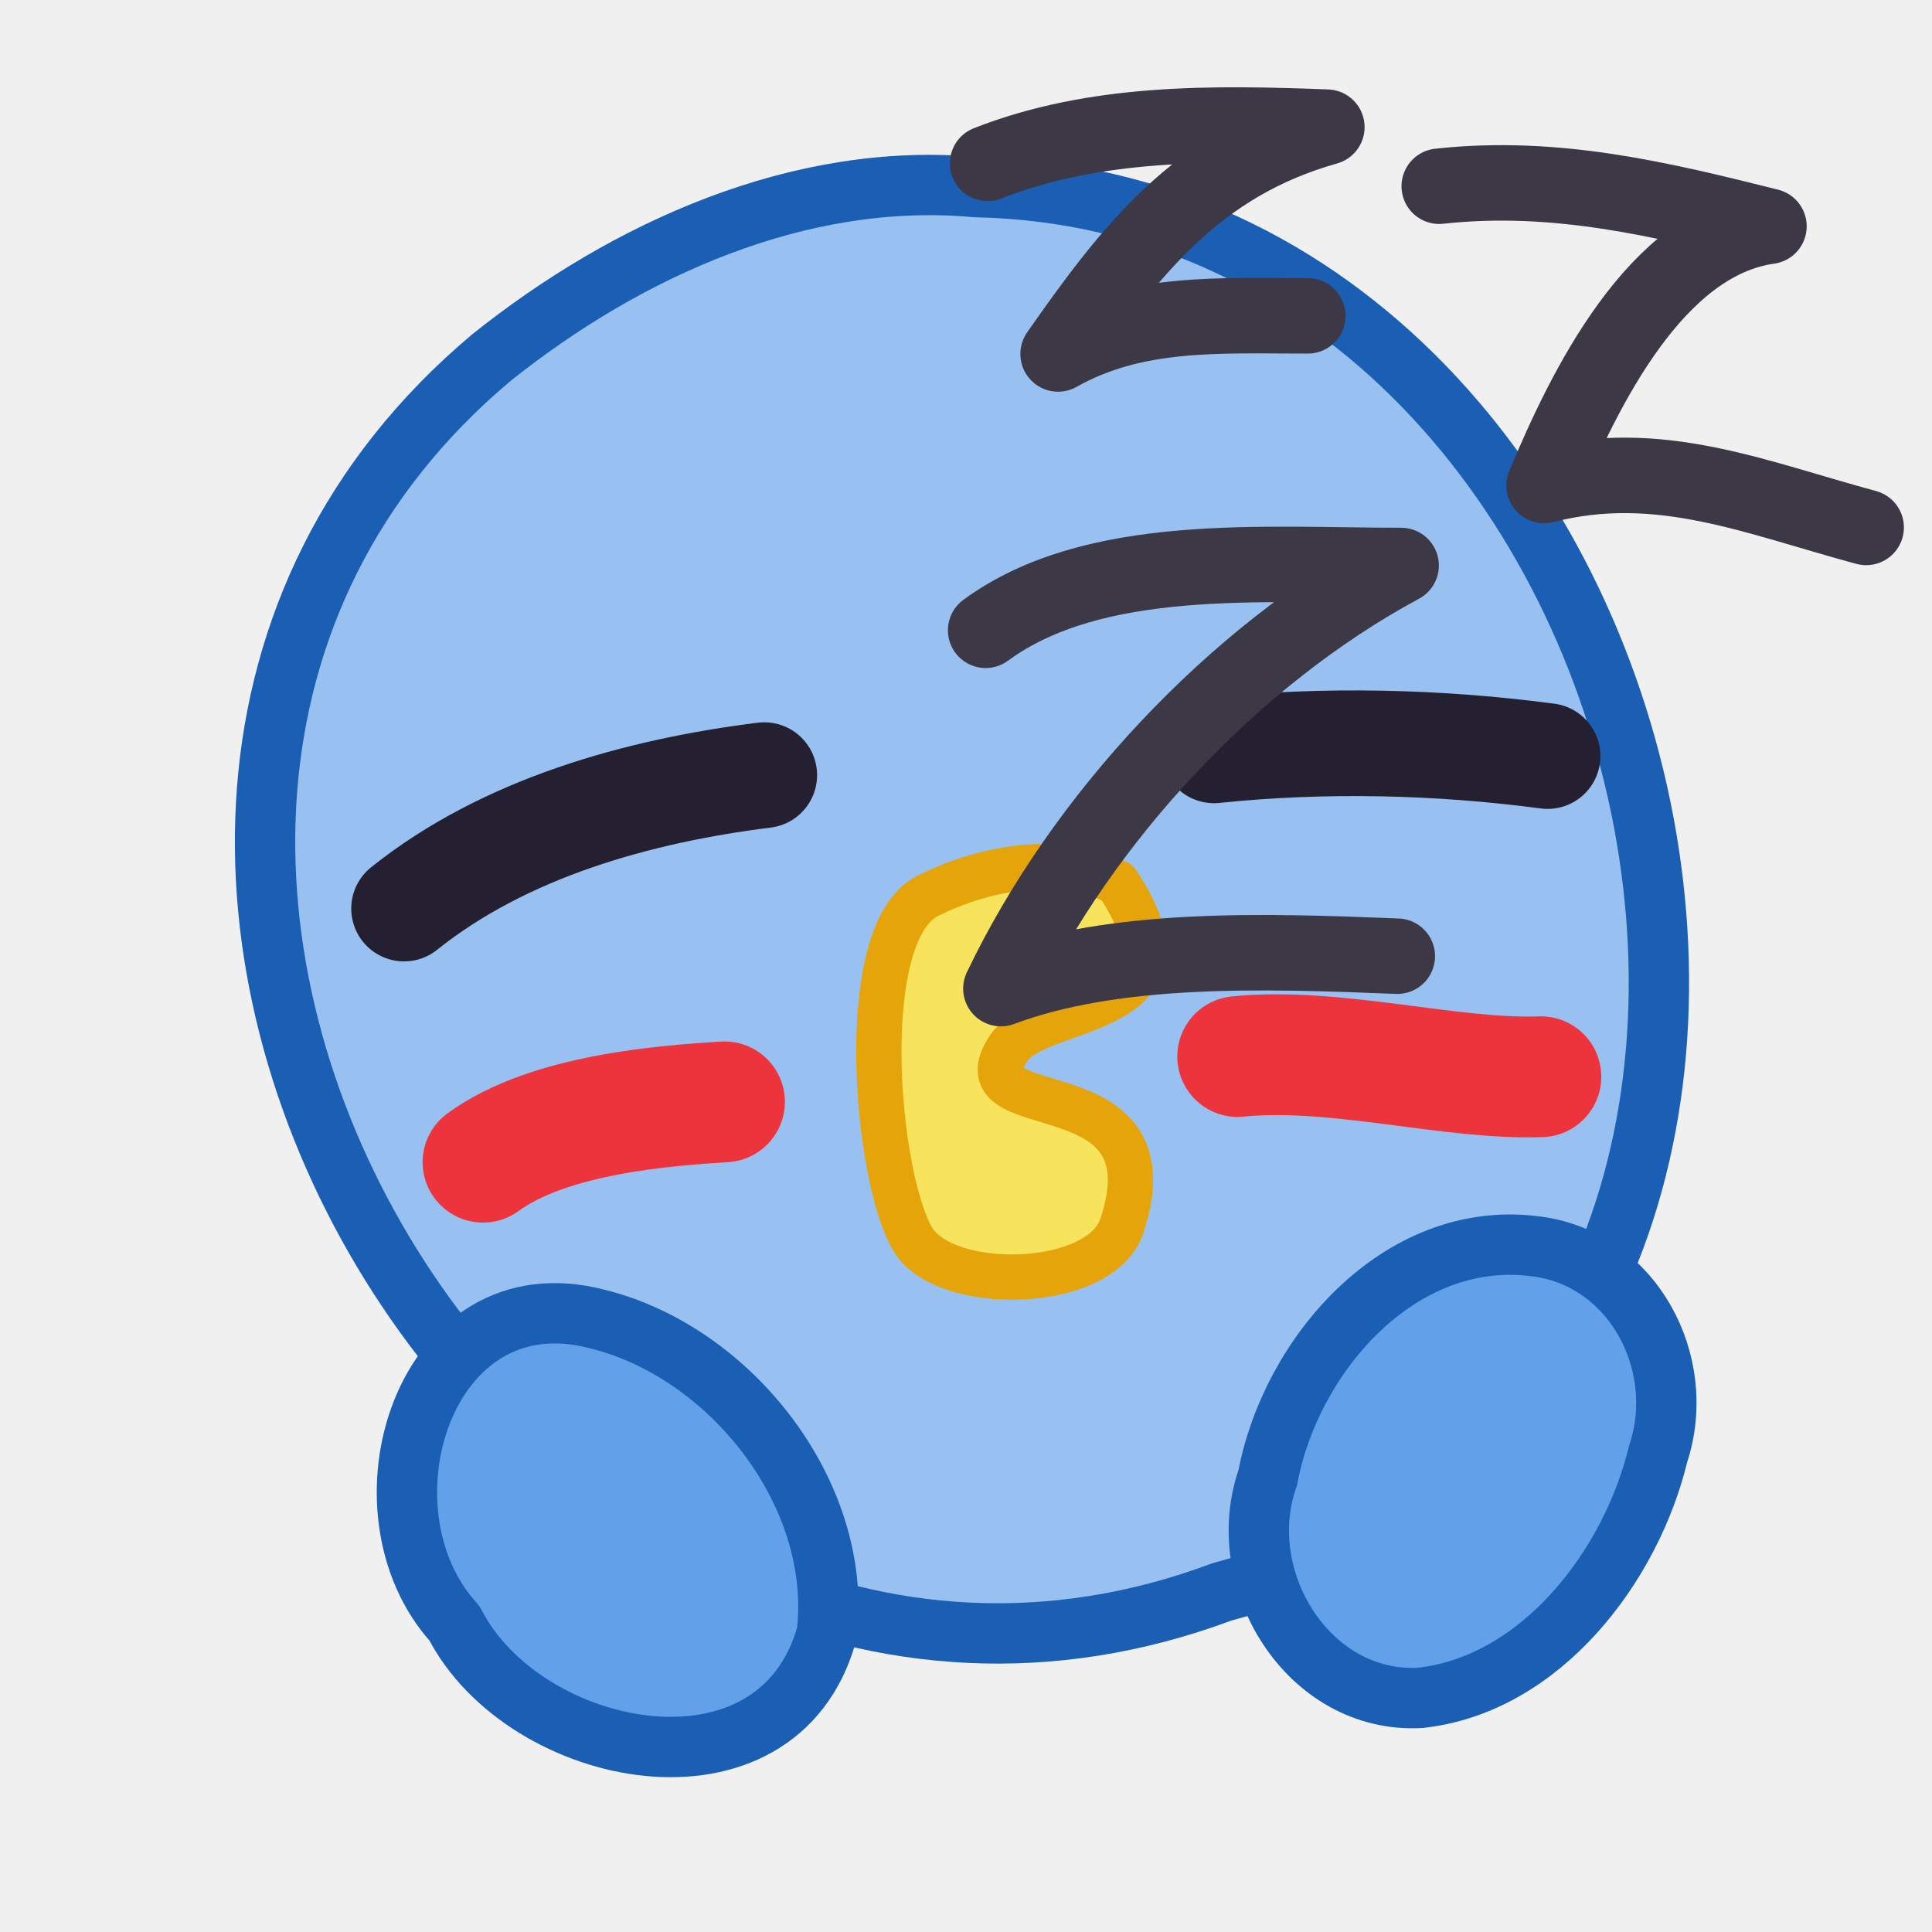
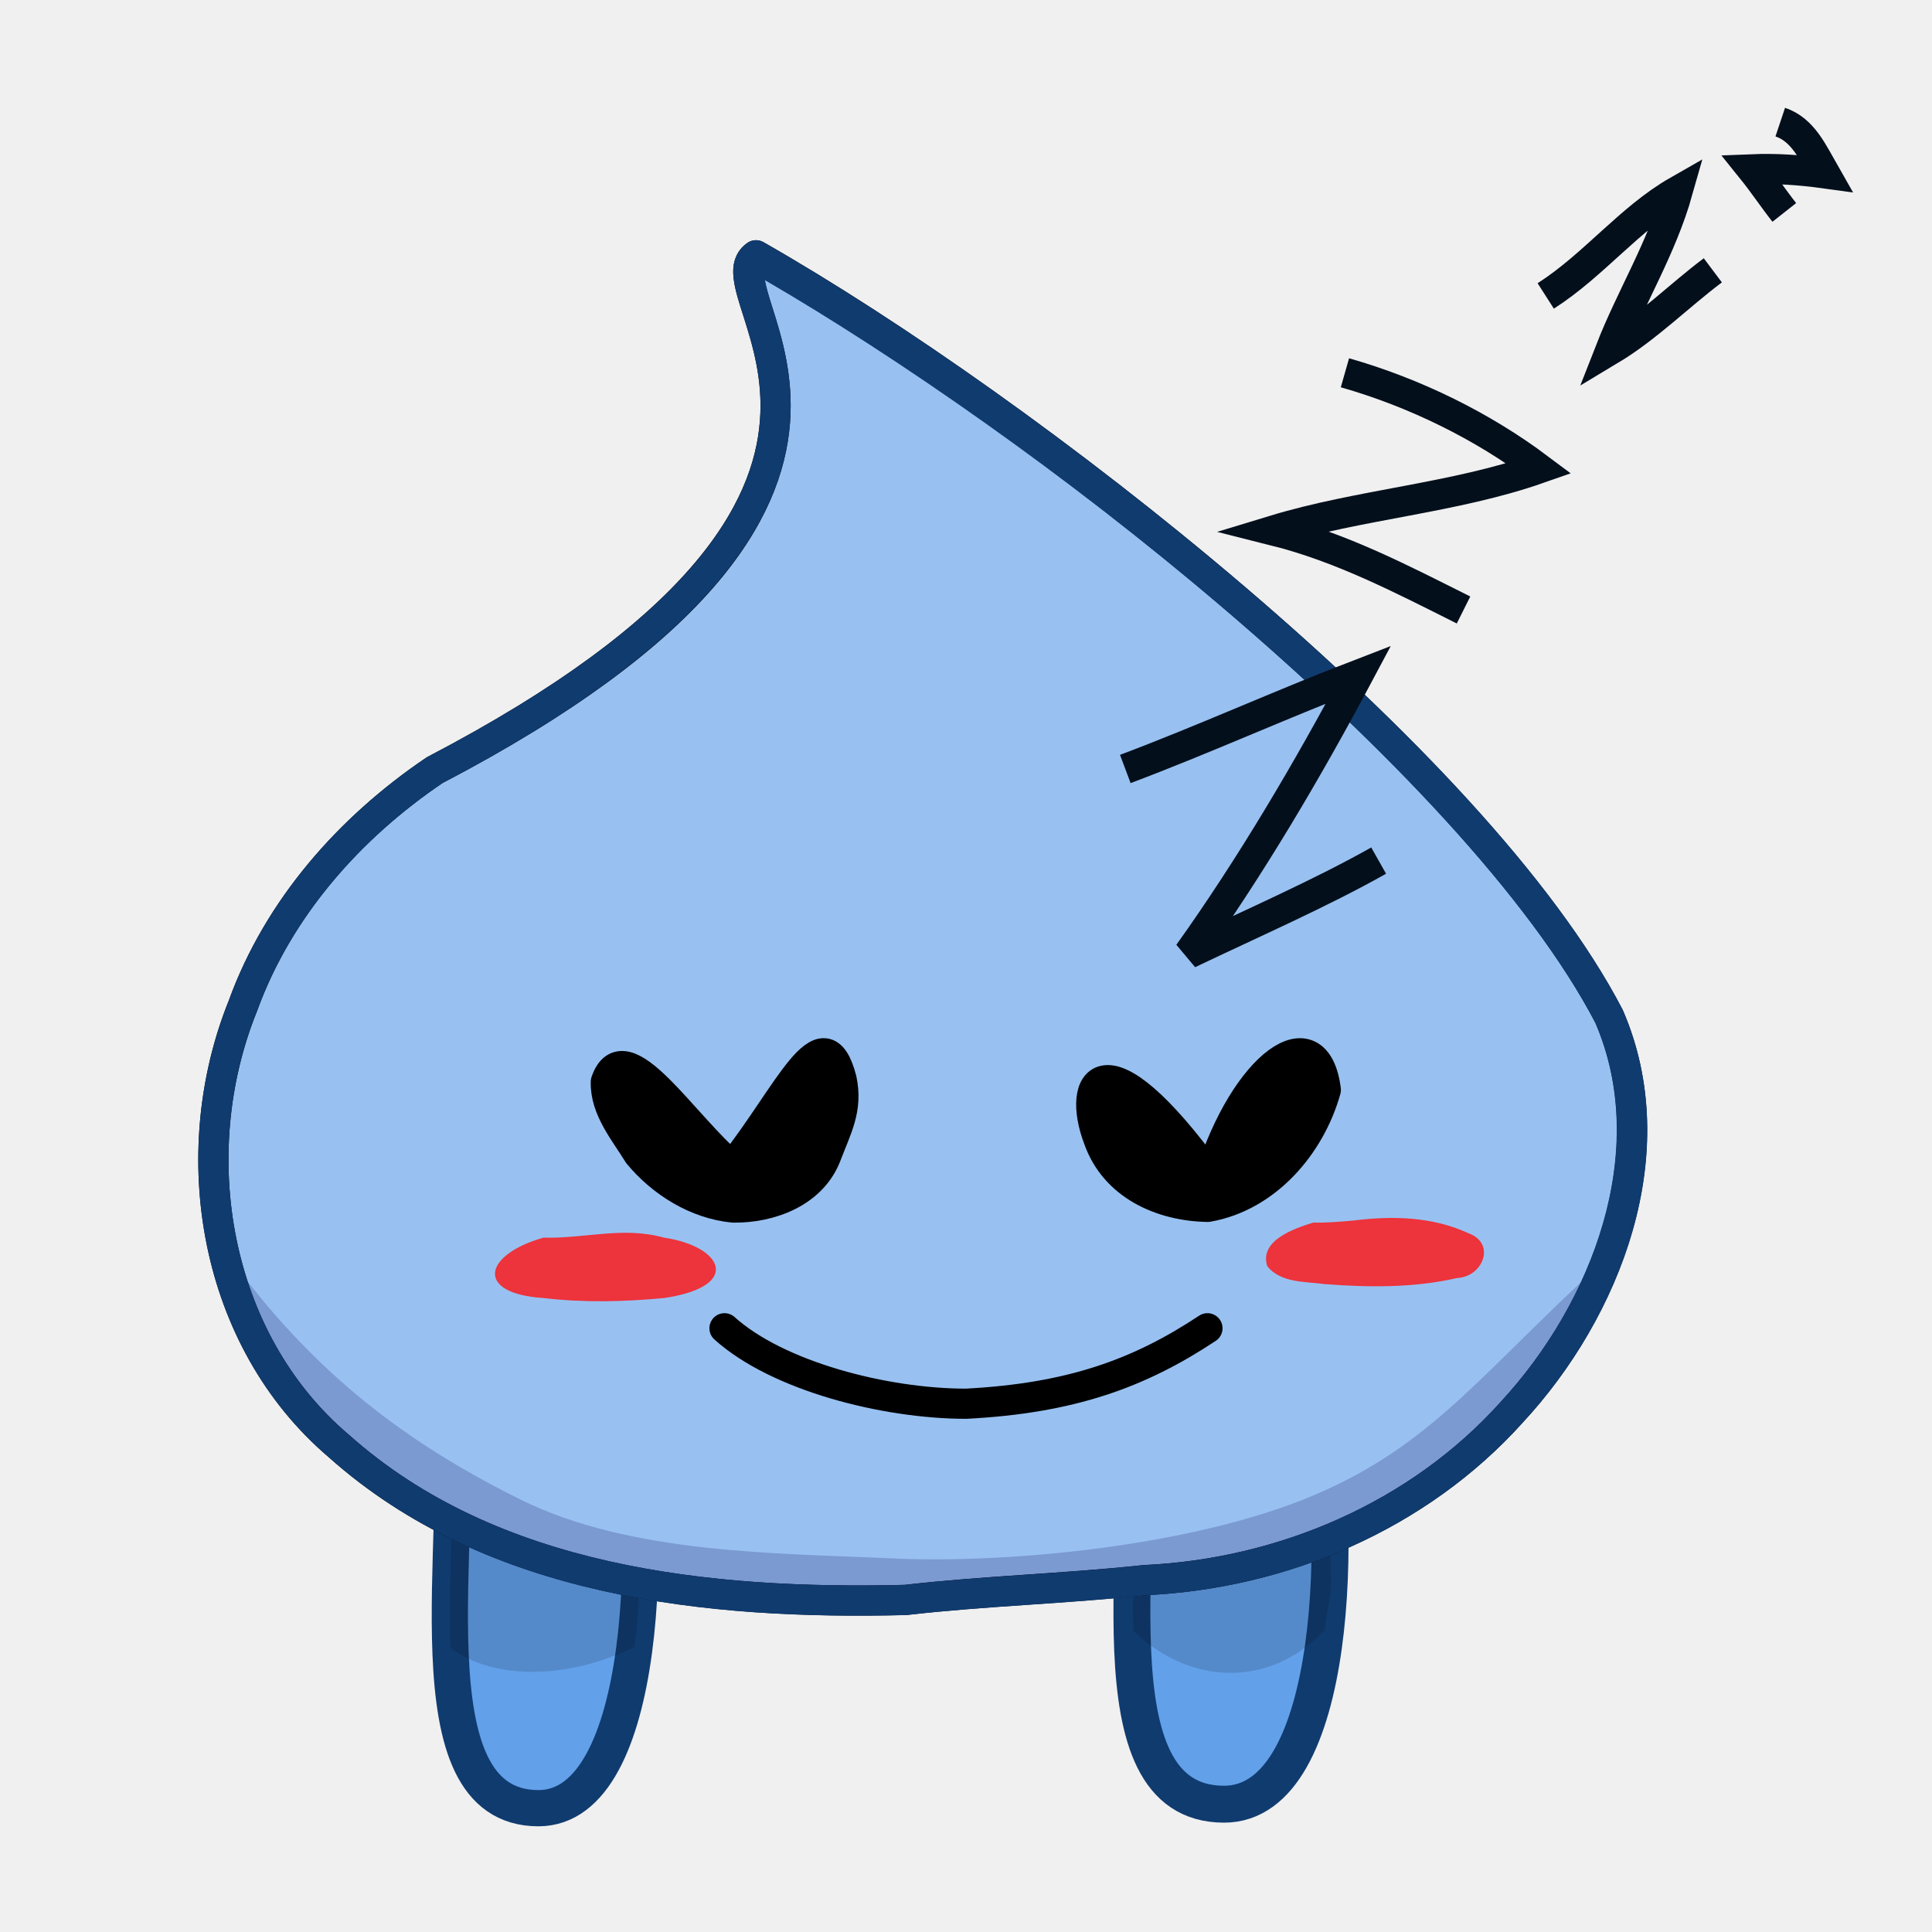
<svg xmlns="http://www.w3.org/2000/svg" width="128" height="128" viewBox="0 0 33.867 33.867" version="1.1" id="svg8">
  <defs id="defs2" />
  <g id="layer1" transform="translate(0,-263.1333)">
-     <path style="opacity:1;fill:#98c1f1;fill-opacity:1;fill-rule:nonzero;stroke:#1a5fb4;stroke-width:1.058;stroke-linecap:round;stroke-linejoin:round;stroke-miterlimit:4;stroke-dasharray:none;stroke-opacity:1;paint-order:normal" d="m 17.113,266.413 c 12.771,0.284 17.003,21.234 4.304,24.626 -12.108,4.528 -22.833,-13.224 -12.799,-21.64 2.367,-1.891 5.405,-3.271 8.495,-2.985 z" id="rect836" />
-     <path style="fill:#f8e45c;fill-opacity:1;stroke:#e5a50a;stroke-width:0.794;stroke-linecap:round;stroke-linejoin:round;stroke-miterlimit:4;stroke-dasharray:none;stroke-opacity:1" d="m 19.584,278.605 c -1.058,-0.529 -2.399,-0.23 -3.321,0.232 -1.288,0.644 -0.909,4.943 -0.26,6.024 0.563,0.939 3.287,0.887 3.662,-0.236 0.949,-2.847 -2.919,-1.717 -1.984,-3.118 0.535,-0.803 3.492,-0.52 1.904,-2.901 z" id="path1003" />
-     <path style="fill:#62a0ea;fill-opacity:1;stroke:#1a5fb4;stroke-width:1.058;stroke-linecap:round;stroke-linejoin:round;stroke-miterlimit:4;stroke-dasharray:none;stroke-opacity:1" d="m 24.887,292.897 c -1.96,0.1 -3.291,-2.091 -2.664,-3.859 0.403,-2.152 2.306,-4.349 4.662,-4.061 1.732,0.19 2.709,2.05 2.183,3.636 -0.471,1.965 -2.052,4.055 -4.18,4.284 z" id="path1005" />
-     <path style="fill:#62a0ea;fill-opacity:1;stroke:#1a5fb4;stroke-width:1.058;stroke-linecap:round;stroke-linejoin:round;stroke-miterlimit:4;stroke-dasharray:none;stroke-opacity:1" d="m 14.494,291.767 c -0.861,3.106 -5.306,2.21 -6.527,-0.178 -1.806,-1.975 -0.546,-6.14 2.51,-5.332 2.333,0.578 4.299,3.07 4.017,5.511 z" id="path1005-9" />
-     <path style="fill:none;stroke:#ed333b;stroke-width:2.117;stroke-linecap:round;stroke-linejoin:round;stroke-opacity:1;stroke-miterlimit:4;stroke-dasharray:none" d="M 8.467,283.506 C 9.632,282.656 11.676,282.514 12.7,282.448" id="path1037" />
-     <path style="fill:none;stroke:#ed333b;stroke-width:2.117;stroke-linecap:round;stroke-linejoin:round;stroke-miterlimit:4;stroke-dasharray:none;stroke-opacity:1" d="m 21.696,281.654 c 1.72,-0.173 3.726,0.412 5.315,0.354" id="path1041" />
-     <path style="fill:none;stroke:#241f31;stroke-width:1.852;stroke-linecap:round;stroke-linejoin:round;stroke-opacity:1;stroke-miterlimit:4;stroke-dasharray:none" d="m 7.083,279.06 c 1.764,-1.411 4.1,-2.062 6.314,-2.339" id="path823" />
-     <path style="fill:none;stroke:#241f31;stroke-width:1.852;stroke-linecap:round;stroke-linejoin:round;stroke-opacity:1;stroke-miterlimit:4;stroke-dasharray:none" d="m 21.281,276.287 c 1.935,-0.202 3.954,-0.152 5.847,0.1" id="path825" />
-     <path style="fill:none;stroke:#3d3846;stroke-width:1.323;stroke-linecap:round;stroke-linejoin:round;stroke-miterlimit:4;stroke-dasharray:none;stroke-opacity:1" d="m 17.278,274.182 c 1.902,-1.395 4.864,-1.136 7.283,-1.136 -2.961,1.594 -5.597,4.449 -7.016,7.417 2.008,-0.749 4.609,-0.662 6.949,-0.568" id="path821" />
-     <path style="fill:none;stroke:#3d3846;stroke-width:1.323;stroke-linecap:round;stroke-linejoin:round;stroke-miterlimit:4;stroke-dasharray:none;stroke-opacity:1" d="m 25.229,266.398 c 2.034,-0.223 3.886,0.228 5.78,0.702 -1.984,0.277 -3.232,2.84 -3.942,4.544 2.01,-0.519 3.707,0.213 5.646,0.735" id="path824" />
-     <path style="fill:none;stroke:#3d3846;stroke-width:1.323;stroke-linecap:round;stroke-linejoin:round;stroke-miterlimit:4;stroke-dasharray:none;stroke-opacity:1" d="m 17.312,265.997 c 1.877,-0.738 3.929,-0.712 5.947,-0.635 -2.279,0.645 -3.434,2.151 -4.711,3.976 1.352,-0.762 2.815,-0.668 4.377,-0.668" id="path826" />
+     <path style="opacity:1;fill:#98c1f1;fill-opacity:1;fill-rule:nonzero;stroke:#1a5fb4;stroke-width:1.058;stroke-linecap:round;stroke-linejoin:round;stroke-miterlimit:4;stroke-dasharray:none;stroke-opacity:1;paint-order:normal" d="m -15.694,266.967 c 12.771,0.284 17.003,21.234 4.304,24.626 -12.108,4.528 -22.833,-13.224 -12.799,-21.64 2.367,-1.891 5.405,-3.271 8.495,-2.985 z" id="rect836" />
+     <path style="fill:#241f31;fill-opacity:1;stroke:none;stroke-width:1.058;stroke-linecap:round;stroke-linejoin:round;stroke-miterlimit:4;stroke-dasharray:none;stroke-opacity:1" d="m -23.999,274.804 c -1.996,1.004 -2.56,4.097 -0.886,5.642 1.02,0.891 2.517,0.963 3.776,0.648 0.645,-0.242 1.076,-0.832 1.48,-1.361 0.62,-0.857 0.731,-2.074 0.115,-2.966 -0.816,-1.26 -2.316,-2.05 -3.809,-2.083 -0.23,0.005 -0.46,0.041 -0.677,0.12 z" id="path970" />
+     <path style="fill:#241f31;fill-opacity:1;stroke:none;stroke-width:1.058;stroke-linecap:round;stroke-linejoin:round;stroke-miterlimit:4;stroke-dasharray:none;stroke-opacity:1" d="m -11.034,273.217 c -1.996,1.004 -2.56,4.097 -0.886,5.642 1.02,0.891 2.517,0.963 3.776,0.648 0.645,-0.242 1.076,-0.832 1.48,-1.361 0.467,-0.708 0.607,-1.783 0.115,-2.966 -0.766,-1.292 -1.847,-2.348 -3.809,-2.083 -0.23,0.005 -0.46,0.041 -0.677,0.12 z" id="path970-2" />
+     <path style="fill:#f8e45c;fill-opacity:1;stroke:#e5a50a;stroke-width:0.794;stroke-linecap:round;stroke-linejoin:round;stroke-miterlimit:4;stroke-dasharray:none;stroke-opacity:1" d="m -13.222,279.158 c -1.058,-0.529 -2.399,-0.23 -3.321,0.232 -1.288,0.644 -0.909,4.943 -0.26,6.024 0.563,0.939 3.287,0.887 3.662,-0.236 0.949,-2.847 -2.919,-1.717 -1.984,-3.118 0.535,-0.803 3.492,-0.52 1.904,-2.901 z" id="path1003" />
+     <path style="fill:#62a0ea;fill-opacity:1;stroke:#1a5fb4;stroke-width:1.058;stroke-linecap:round;stroke-linejoin:round;stroke-miterlimit:4;stroke-dasharray:none;stroke-opacity:1" d="m -7.919,293.45 c -1.96,0.1 -3.291,-2.091 -2.664,-3.859 0.403,-2.152 2.306,-4.349 4.662,-4.061 1.732,0.19 2.709,2.05 2.183,3.636 -0.471,1.965 -2.052,4.055 -4.18,4.284 z" id="path1005" />
+     <path style="fill:#62a0ea;fill-opacity:1;stroke:#1a5fb4;stroke-width:1.058;stroke-linecap:round;stroke-linejoin:round;stroke-miterlimit:4;stroke-dasharray:none;stroke-opacity:1" d="m -18.312,292.32 c -0.861,3.106 -5.306,2.21 -6.527,-0.178 -1.806,-1.975 -0.546,-6.14 2.51,-5.332 2.333,0.578 4.299,3.07 4.017,5.511 z" id="path1005-9" />
+     <path style="fill:none;stroke:#ed333b;stroke-width:2.117;stroke-linecap:round;stroke-linejoin:round;stroke-miterlimit:4;stroke-dasharray:none;stroke-opacity:1" d="m -24.34,284.06 c 1.165,-0.85 3.209,-0.993 4.233,-1.058" id="path1037" />
+     <path style="fill:none;stroke:#ed333b;stroke-width:2.117;stroke-linecap:round;stroke-linejoin:round;stroke-miterlimit:4;stroke-dasharray:none;stroke-opacity:1" d="m -11.111,282.208 c 1.72,-0.173 3.726,0.412 5.315,0.354" id="path1041" />
+     <path style="opacity:1;fill:#ffffff;fill-opacity:1;fill-rule:nonzero;stroke:#ffffff;stroke-width:0.529;stroke-linecap:round;stroke-linejoin:round;stroke-miterlimit:4;stroke-dasharray:none;stroke-opacity:1;paint-order:normal" d="m -21.374,277.177 c -5e-6,0.822 -0.799,1.814 -1.643,1.681 -0.771,-0.122 -1.443,-0.82 -1.488,-1.671 0,-0.926 0.601,-1.683 1.488,-1.683 0.887,0 1.643,0.747 1.643,1.674 z" id="path1099" />
+     <path style="opacity:1;fill:#ffffff;fill-opacity:1;fill-rule:nonzero;stroke:#ffffff;stroke-width:0.529;stroke-linecap:round;stroke-linejoin:round;stroke-miterlimit:4;stroke-dasharray:none;stroke-opacity:1;paint-order:normal" d="m -8.181,275.328 c -0.002,0.752 -0.712,1.611 -1.598,1.585 -1.009,-0.245 -1.484,-0.797 -1.531,-1.585 -0.061,-0.924 0.636,-1.705 1.523,-1.677 0.802,0.025 1.609,0.807 1.606,1.677 z" id="path1099-9" />
+     <path style="fill:#62a0ea;fill-opacity:1;stroke:#103b6f;stroke-width:0.635;stroke-linecap:round;stroke-linejoin:round;stroke-miterlimit:4;stroke-dasharray:none;stroke-opacity:1" d="m 7.894,287.528 c 0.269,2.547 -0.772,7.302 1.545,7.302 1.931,0 2.025,-4.953 1.545,-7.302" id="path827" />
+     <path style="fill:#62a0ea;fill-opacity:1;stroke:#103b6f;stroke-width:0.647;stroke-linecap:round;stroke-linejoin:round;stroke-miterlimit:4;stroke-dasharray:none;stroke-opacity:1" d="m 19.851,287.468 c 0.279,2.543 -0.803,7.292 1.606,7.292 2.007,0 2.105,-4.946 1.606,-7.292" id="path827-2-7" />
+     <path style="fill:#000000;fill-opacity:0.137;stroke:none;stroke-width:0.635;stroke-linecap:round;stroke-linejoin:round;stroke-miterlimit:4;stroke-dasharray:none;stroke-opacity:1" d="m 11.216,289.665 -3.297,0.185 c -0.022,0.731 -0.046,1.48 -0.023,2.17 0.778,0.584 2.094,0.54 3.225,-0.017 0.096,-0.749 0.123,-1.564 0.095,-2.339 z" id="path827-2" />
+     <path style="fill:#98c1f1;fill-opacity:1;stroke:#000000;stroke-width:0.529;stroke-linecap:round;stroke-linejoin:round;stroke-miterlimit:4;stroke-dasharray:none;stroke-opacity:1" d="m 15.875,291.179 c -3.448,0.086 -7.257,-0.304 -9.938,-2.7 -2.186,-1.859 -2.729,-5.114 -1.679,-7.714 0.619,-1.71 1.868,-3.122 3.359,-4.13 9.345,-4.877 4.689,-8.385 5.636,-9.027 4.745,2.704 12.607,8.832 14.954,13.343 1.026,2.37 -0.043,5.144 -1.711,6.942 -1.633,1.815 -4.012,2.829 -6.434,2.939 -1.393,0.15 -2.795,0.187 -4.187,0.347 z" id="path825" />
+     <path style="fill:#000000;fill-opacity:1;stroke:#000000;stroke-width:0.529;stroke-linecap:round;stroke-linejoin:round;stroke-miterlimit:4;stroke-dasharray:none;stroke-opacity:1" d="m 12.834,283.575 c -0.853,-0.711 -1.895,-2.419 -2.214,-1.478 -0.014,0.478 0.333,0.881 0.571,1.269 0.412,0.496 1.017,0.873 1.664,0.935 0.647,0.008 1.376,-0.261 1.627,-0.908 0.183,-0.483 0.381,-0.816 0.271,-1.337 -0.32,-1.235 -0.931,0.274 -1.918,1.519 z" id="path978" />
+     <path style="fill:#000000;fill-opacity:1;stroke:#000000;stroke-width:0.529;stroke-linecap:round;stroke-linejoin:round;stroke-miterlimit:4;stroke-dasharray:none;stroke-opacity:1" d="m 21.171,284.289 c 1.028,-0.179 1.798,-1.078 2.07,-2.05 -0.171,-1.352 -1.416,-0.436 -2.028,1.509 -1.884,-2.595 -2.343,-1.662 -1.959,-0.655 0.284,0.814 1.101,1.183 1.918,1.196 z" id="path978-1" />
+     <path style="fill:none;stroke:#000000;stroke-width:0.529;stroke-linecap:round;stroke-linejoin:round;stroke-miterlimit:4;stroke-dasharray:none;stroke-opacity:1" d="m 12.7,286.417 c 0.933,0.84 2.809,1.322 4.233,1.323 1.84,-0.095 3.038,-0.531 4.233,-1.323" id="path1024" />
+     <path style="fill:#000000;fill-opacity:0.137;stroke:none;stroke-width:0.647;stroke-linecap:round;stroke-linejoin:round;stroke-miterlimit:4;stroke-dasharray:none;stroke-opacity:1" d="m 23.32,290.409 -3.427,0.185 c -0.023,0.73 -0.048,0.436 -0.024,1.126 0.968,0.949 2.388,1.024 3.353,-0.017 0.1,-0.748 0.127,-0.52 0.099,-1.293 z" id="path827-2-0" />
+     <path style="fill:#0a0055;fill-opacity:0.204;stroke:none;stroke-width:2;stroke-linecap:round;stroke-linejoin:round;stroke-miterlimit:4;stroke-dasharray:none;stroke-opacity:0.502" d="m 14.791,82.729 c 1.107,5.006 3.641,9.659 7.648,13.066 C 32.573,104.853 46.969,106.325 60,106 c 5.26,-0.603 10.56,-0.743 15.824,-1.311 9.151,-0.416 18.145,-4.25 24.316,-11.109 2.677,-2.886 4.936,-6.439 6.363,-10.256 C 98.16,90.897 95.004,95.689 87.042,99.067 79.079,102.445 66.757,103.605 59.139,103.249 51.521,102.892 41.788,102.977 34.477,99.346 27.167,95.715 20.671,91.048 14.791,82.729 Z" transform="matrix(0.2645833,0,0,0.2645833,0,263.1333)" id="path825-2" />
+     <path style="fill:#ed333b;stroke:none;stroke-width:0.265px;stroke-linecap:butt;stroke-linejoin:miter;stroke-opacity:1;fill-opacity:1" d="m 9.525,284.829 c -1.06,0.302 -1.2,0.981 0,1.058 0.725,0.085 1.409,0.066 2.117,0 1.374,-0.204 1.033,-0.904 0,-1.058 -0.722,-0.201 -1.383,0.018 -2.117,0 z" id="path1114" />
+     <path style="fill:#ed333b;fill-opacity:1;stroke:none;stroke-width:0.265px;stroke-linecap:butt;stroke-linejoin:miter;stroke-opacity:1" d="m 23.019,284.565 c -0.337,0.105 -0.948,0.314 -0.805,0.763 0.236,0.298 0.664,0.268 1.007,0.315 0.773,0.059 1.563,0.068 2.322,-0.107 0.451,-0.019 0.691,-0.61 0.193,-0.787 -0.62,-0.286 -1.324,-0.307 -1.992,-0.222 -0.241,0.022 -0.483,0.043 -0.724,0.038 z" id="path1114-6" />
+     <path style="color:#000000;font-style:normal;font-variant:normal;font-weight:normal;font-stretch:normal;font-size:medium;line-height:normal;font-family:sans-serif;font-variant-ligatures:normal;font-variant-position:normal;font-variant-caps:normal;font-variant-numeric:normal;font-variant-alternates:normal;font-feature-settings:normal;text-indent:0;text-align:start;text-decoration:none;text-decoration-line:none;text-decoration-style:solid;text-decoration-color:#000000;letter-spacing:normal;word-spacing:normal;text-transform:none;writing-mode:lr-tb;direction:ltr;text-orientation:mixed;dominant-baseline:auto;baseline-shift:baseline;text-anchor:start;white-space:normal;shape-padding:0;clip-rule:nonzero;display:inline;overflow:visible;visibility:visible;opacity:1;isolation:auto;mix-blend-mode:normal;color-interpolation:sRGB;color-interpolation-filters:linearRGB;solid-color:#000000;solid-opacity:1;vector-effect:none;fill:#103b6f;fill-opacity:1;fill-rule:nonzero;stroke:none;stroke-width:0.529;stroke-linecap:round;stroke-linejoin:round;stroke-miterlimit:4;stroke-dasharray:none;stroke-dashoffset:0;stroke-opacity:1;color-rendering:auto;image-rendering:auto;shape-rendering:auto;text-rendering:auto;enable-background:accumulate" d="m 13.258,267.344 a 0.265,0.265 0 0 0 -0.154,0.045 c -0.103,0.07 -0.182,0.179 -0.219,0.291 -0.037,0.112 -0.037,0.223 -0.025,0.33 0.024,0.213 0.095,0.427 0.174,0.674 0.157,0.494 0.344,1.103 0.287,1.83 -0.114,1.454 -1.193,3.468 -5.826,5.887 a 0.265,0.265 0 0 0 -0.025,0.016 c -1.528,1.033 -2.817,2.484 -3.459,4.256 -1.087,2.699 -0.528,6.066 1.756,8.008 2.763,2.466 6.645,2.85 10.115,2.764 a 0.265,0.265 0 0 0 0.023,-0.002 c 1.371,-0.157 2.768,-0.194 4.17,-0.344 0.001,-7e-5 0.003,-0.002 0.004,-0.002 2.485,-0.114 4.927,-1.152 6.611,-3.023 1.722,-1.856 2.842,-4.726 1.76,-7.227 a 0.265,0.265 0 0 0 -0.008,-0.018 c -1.207,-2.319 -3.775,-4.981 -6.641,-7.426 -2.865,-2.445 -6.025,-4.66 -8.418,-6.023 a 0.265,0.265 0 0 0 -0.125,-0.035 z m 0.152,0.701 c 2.323,1.351 5.306,3.421 8.047,5.76 2.834,2.419 5.365,5.068 6.508,7.258 0.965,2.238 -0.051,4.912 -1.664,6.65 a 0.265,0.265 0 0 0 -0.002,0.004 c -1.58,1.756 -3.893,2.744 -6.248,2.852 a 0.265,0.265 0 0 0 -0.018,0.002 c -1.371,0.148 -2.765,0.185 -4.164,0.344 -3.423,0.085 -7.157,-0.31 -9.756,-2.633 a 0.265,0.265 0 0 0 -0.006,-0.004 c -2.087,-1.774 -2.615,-4.915 -1.605,-7.414 a 0.265,0.265 0 0 0 0.004,-0.008 c 0.596,-1.647 1.807,-3.02 3.26,-4.002 4.685,-2.452 5.951,-4.623 6.082,-6.299 0.066,-0.84 -0.151,-1.534 -0.309,-2.031 -0.066,-0.208 -0.105,-0.356 -0.129,-0.479 z" id="path825-0" />
+     <path style="fill:none;stroke:#040f1c;stroke-width:0.529;stroke-linecap:butt;stroke-linejoin:miter;stroke-opacity:1;stroke-miterlimit:4;stroke-dasharray:none" d="m 19.726,276.613 c 1.351,-0.507 2.727,-1.131 4.087,-1.654 -0.891,1.675 -1.893,3.373 -2.977,4.89 1.129,-0.539 2.329,-1.064 3.331,-1.63" id="path835" />
+     <path style="fill:none;stroke:#040f1c;stroke-width:0.529;stroke-linecap:butt;stroke-linejoin:miter;stroke-opacity:1;stroke-miterlimit:4;stroke-dasharray:none" d="m 23.576,269.668 c 1.234,0.352 2.415,0.937 3.402,1.677 -1.489,0.522 -3.151,0.629 -4.654,1.087 1.196,0.3 2.243,0.85 3.331,1.394" id="path837" />
+     <path style="fill:none;stroke:#040f1c;stroke-width:0.529;stroke-linecap:butt;stroke-linejoin:miter;stroke-opacity:1;stroke-miterlimit:4;stroke-dasharray:none" d="m 27.096,268.321 c 0.843,-0.539 1.471,-1.361 2.315,-1.843 -0.286,1.013 -0.815,1.852 -1.181,2.788 0.64,-0.384 1.205,-0.951 1.795,-1.394" id="path839" />
+     <path style="fill:none;stroke:#040f1c;stroke-width:0.529;stroke-linecap:butt;stroke-linejoin:miter;stroke-opacity:1;stroke-miterlimit:4;stroke-dasharray:none" d="m 31.207,265.274 c 0.401,0.134 0.575,0.54 0.78,0.898 -0.442,-0.061 -0.856,-0.088 -1.276,-0.071 0.2,0.248 0.372,0.509 0.567,0.756" id="path843" />
  </g>
</svg>
